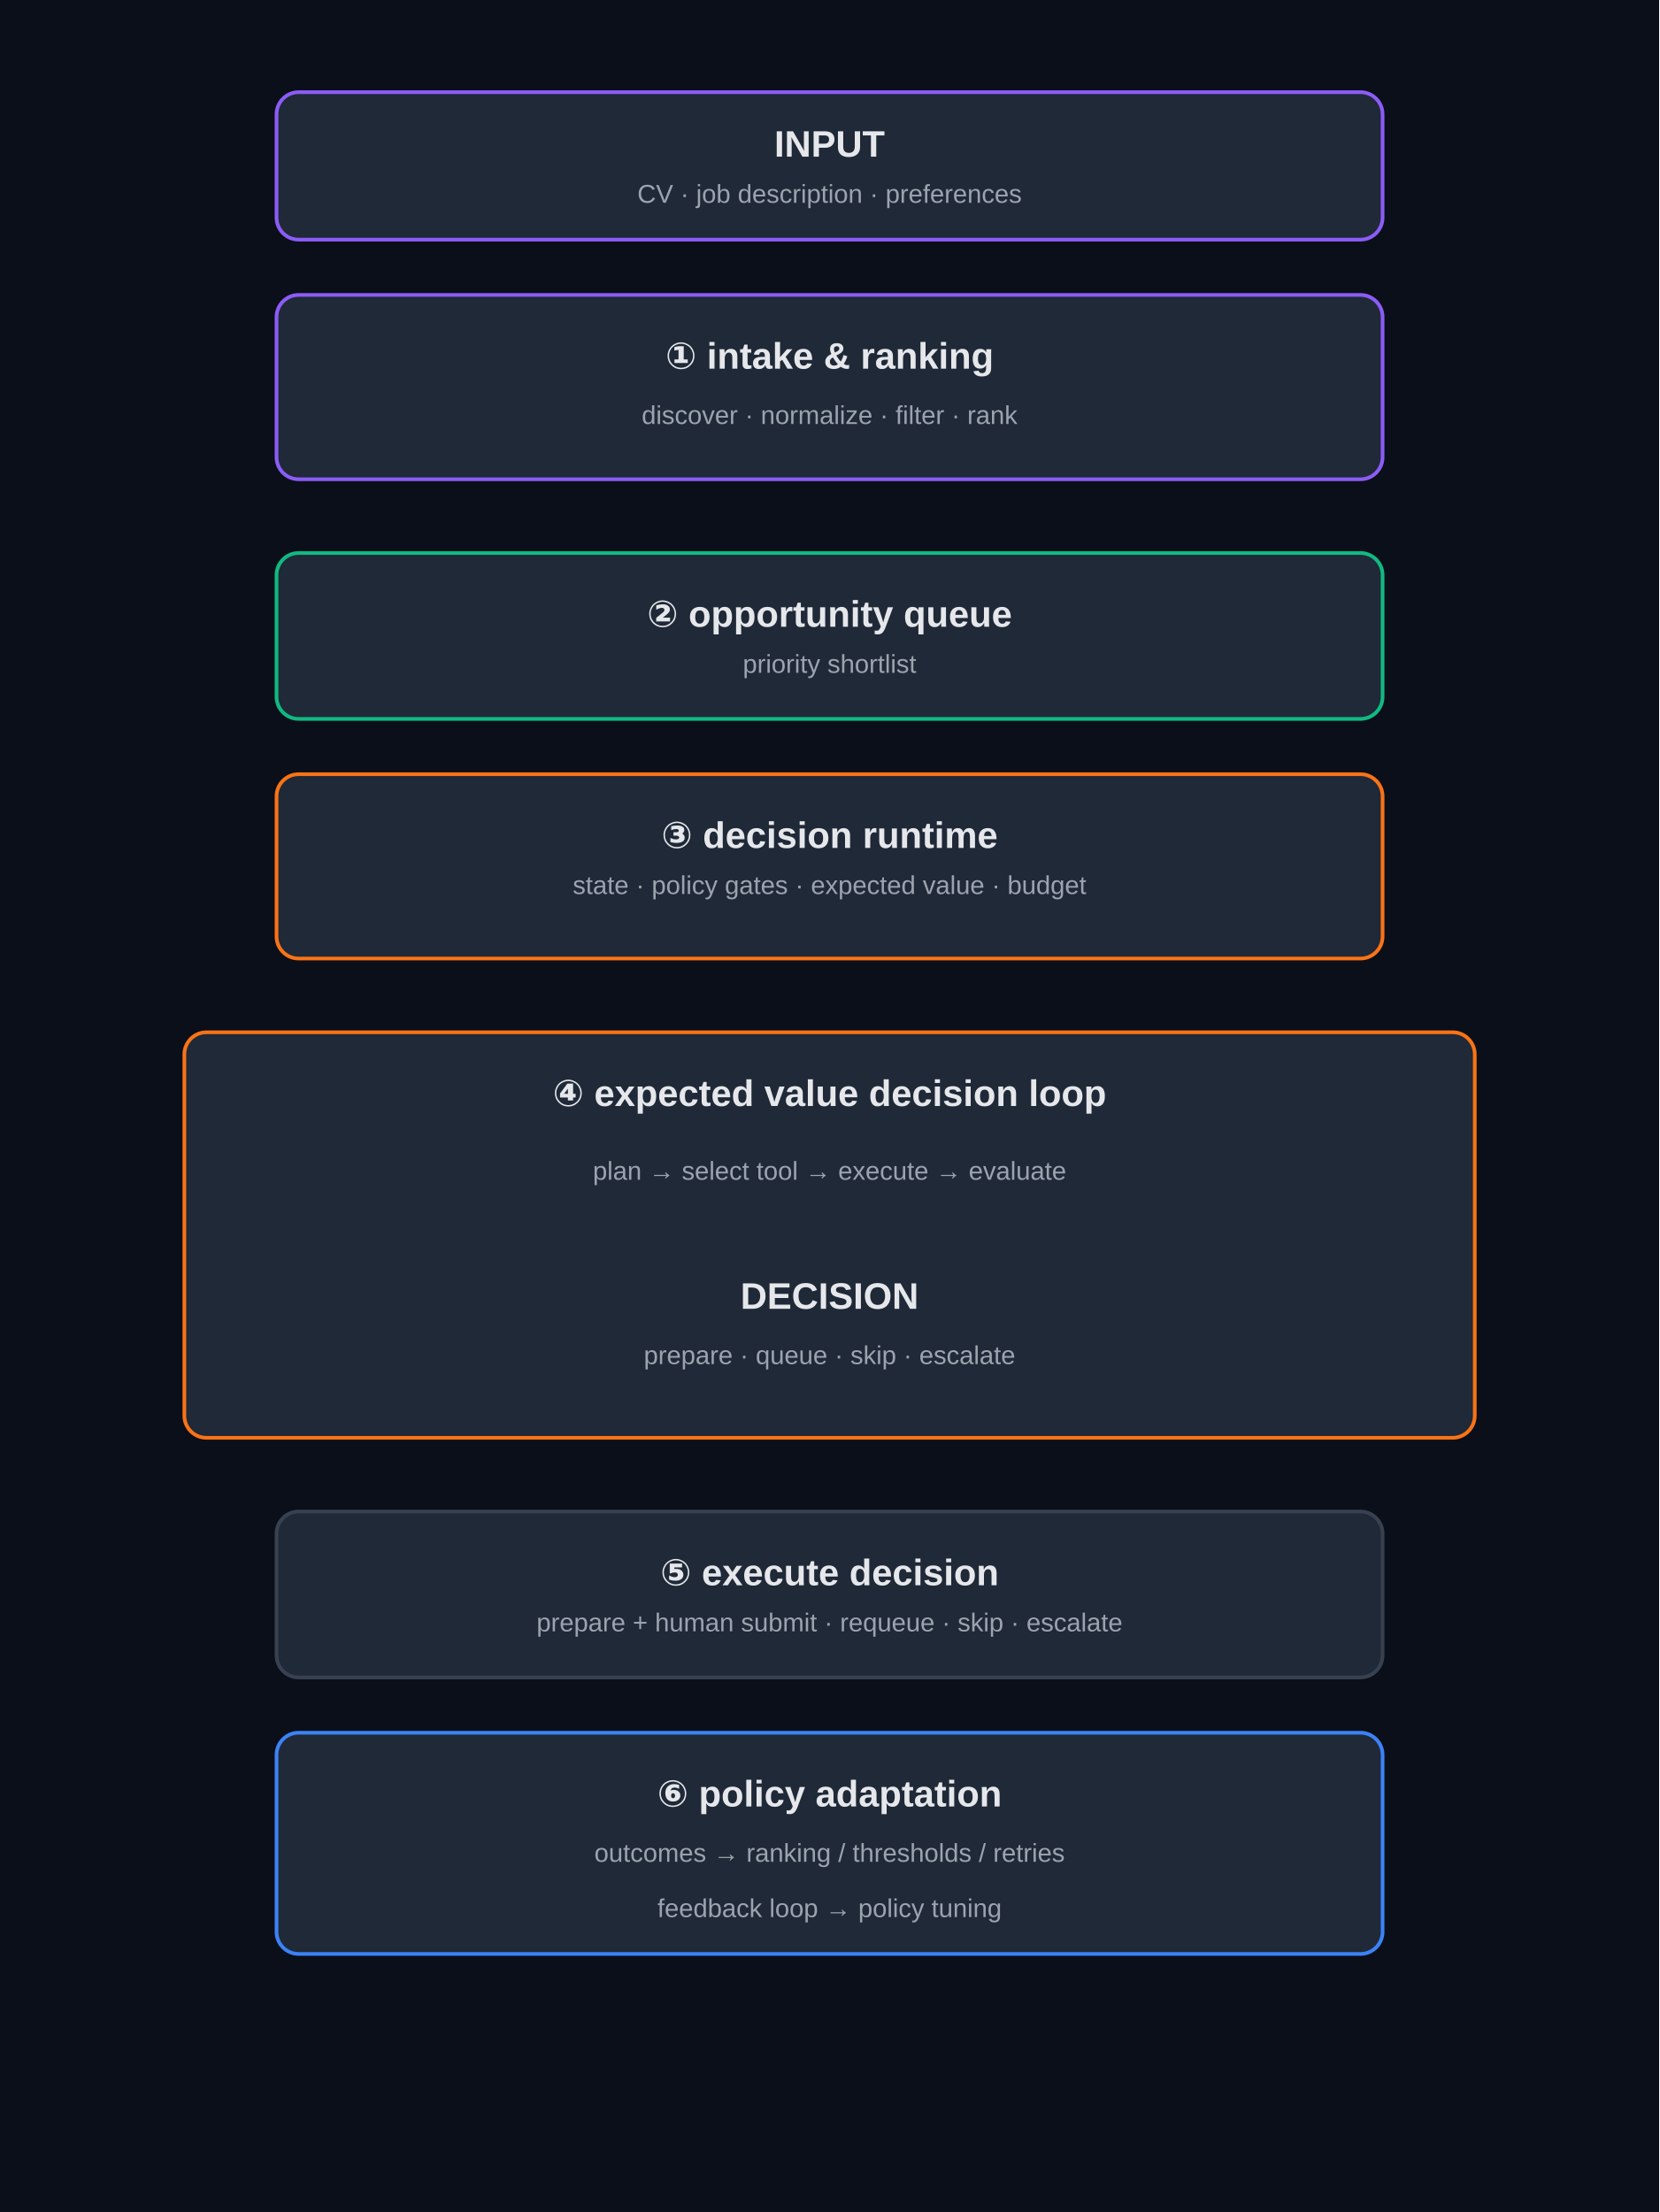
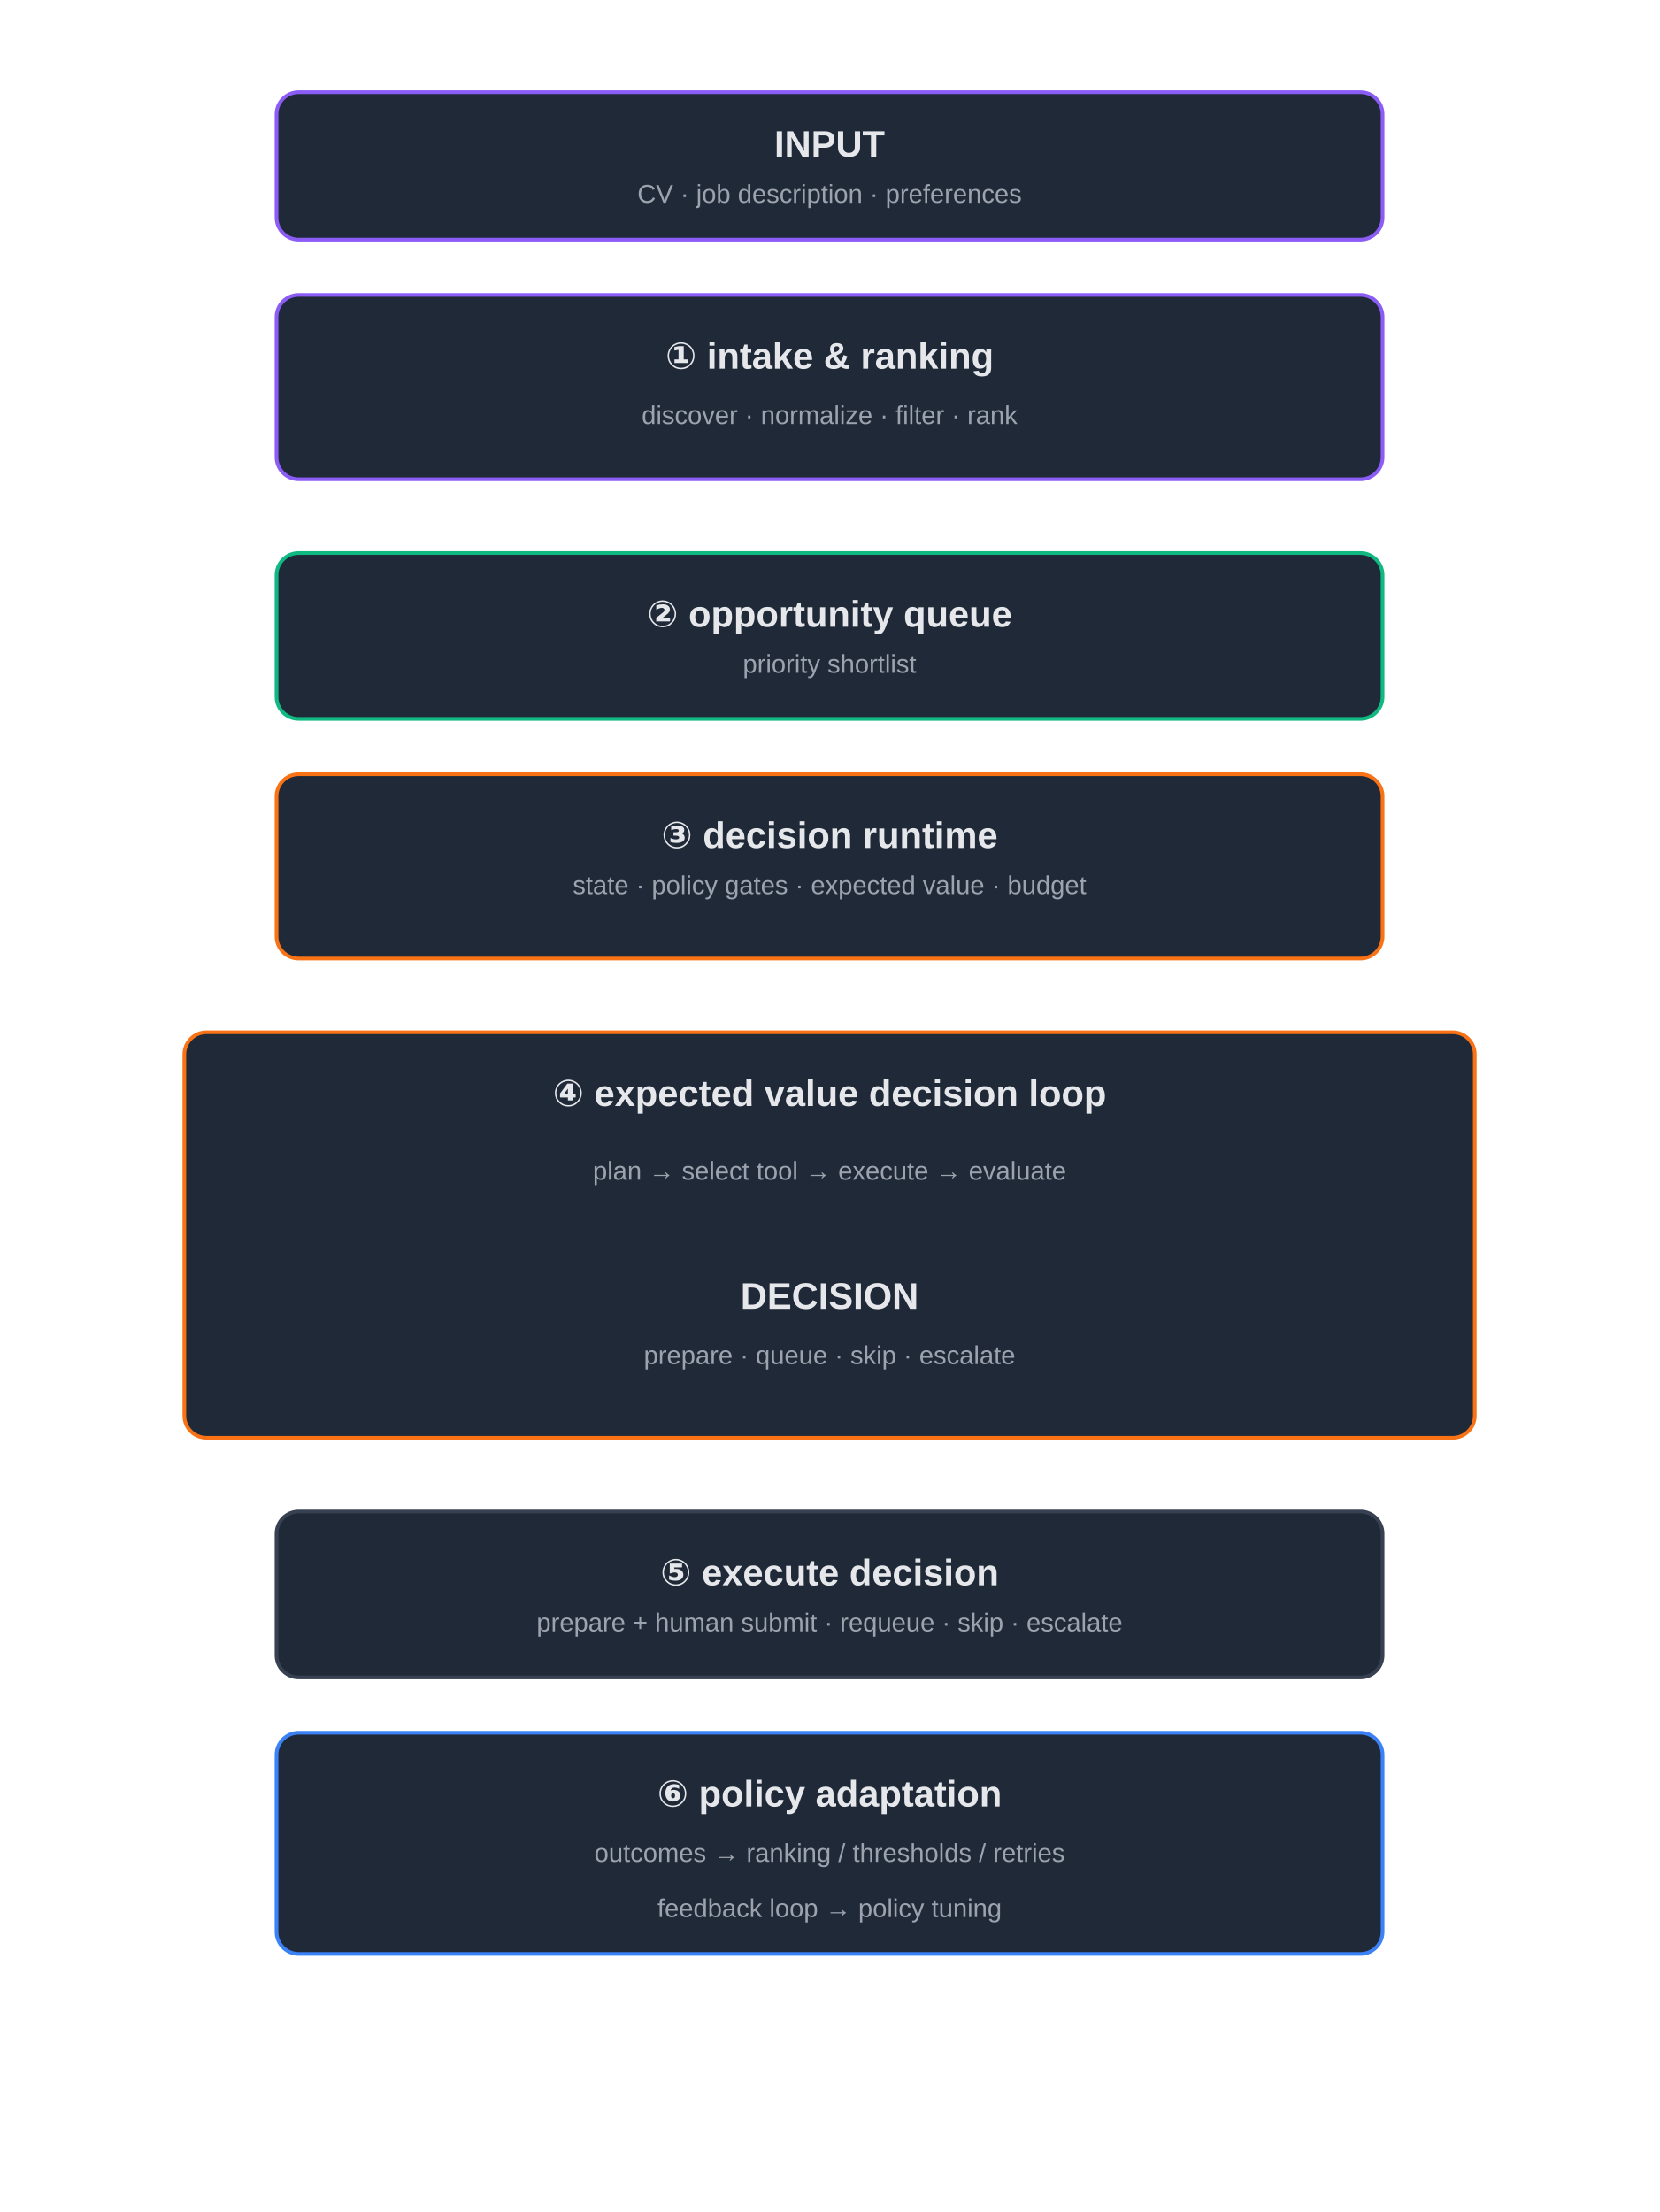
<svg xmlns="http://www.w3.org/2000/svg" width="900" height="1200" viewBox="0 0 900 1200">
  <style>
    text { font-family: Arial, sans-serif; fill: #e5e7eb; }
    .title { font-size: 20px; font-weight: bold; }
    .label { font-size: 14px; fill: #9ca3af; }
    .box { fill: #1f2937; stroke: #374151; stroke-width: 2; rx: 12; }
    .highlight { stroke: #8b5cf6; }
    .green { stroke: #10b981; }
    .orange { stroke: #f97316; }
    .blue { stroke: #3b82f6; }
  </style>
-   <rect x="0" y="0" width="900" height="1200" fill="#0b0f19" />
+   <rect x="0" y="0" width="900" height="1200" fill="none" />
  <rect x="150" y="50" width="600" height="80" class="box highlight" />
  <text x="450" y="85" text-anchor="middle" class="title">INPUT</text>
  <text x="450" y="110" text-anchor="middle" class="label">CV · job description · preferences</text>
  <rect x="150" y="160" width="600" height="100" class="box highlight" />
  <text x="450" y="200" text-anchor="middle" class="title">① intake &amp; ranking</text>
  <text x="450" y="230" text-anchor="middle" class="label">discover · normalize · filter · rank</text>
  <rect x="150" y="300" width="600" height="90" class="box green" />
  <text x="450" y="340" text-anchor="middle" class="title">② opportunity queue</text>
  <text x="450" y="365" text-anchor="middle" class="label">priority shortlist</text>
  <rect x="150" y="420" width="600" height="100" class="box orange" />
  <text x="450" y="460" text-anchor="middle" class="title">③ decision runtime</text>
  <text x="450" y="485" text-anchor="middle" class="label">state · policy gates · expected value · budget</text>
  <rect x="100" y="560" width="700" height="220" class="box orange" />
  <text x="450" y="600" text-anchor="middle" class="title">④ expected value decision loop</text>
  <text x="450" y="640" text-anchor="middle" class="label">plan → select tool → execute → evaluate</text>
  <text x="450" y="710" text-anchor="middle" class="title">DECISION</text>
  <text x="450" y="740" text-anchor="middle" class="label">prepare · queue · skip · escalate</text>
  <rect x="150" y="820" width="600" height="90" class="box" />
  <text x="450" y="860" text-anchor="middle" class="title">⑤ execute decision</text>
  <text x="450" y="885" text-anchor="middle" class="label">prepare + human submit · requeue · skip · escalate</text>
  <rect x="150" y="940" width="600" height="120" class="box blue" />
  <text x="450" y="980" text-anchor="middle" class="title">⑥ policy adaptation</text>
  <text x="450" y="1010" text-anchor="middle" class="label">outcomes → ranking / thresholds / retries</text>
  <text x="450" y="1040" text-anchor="middle" class="label">feedback loop → policy tuning</text>
</svg>
